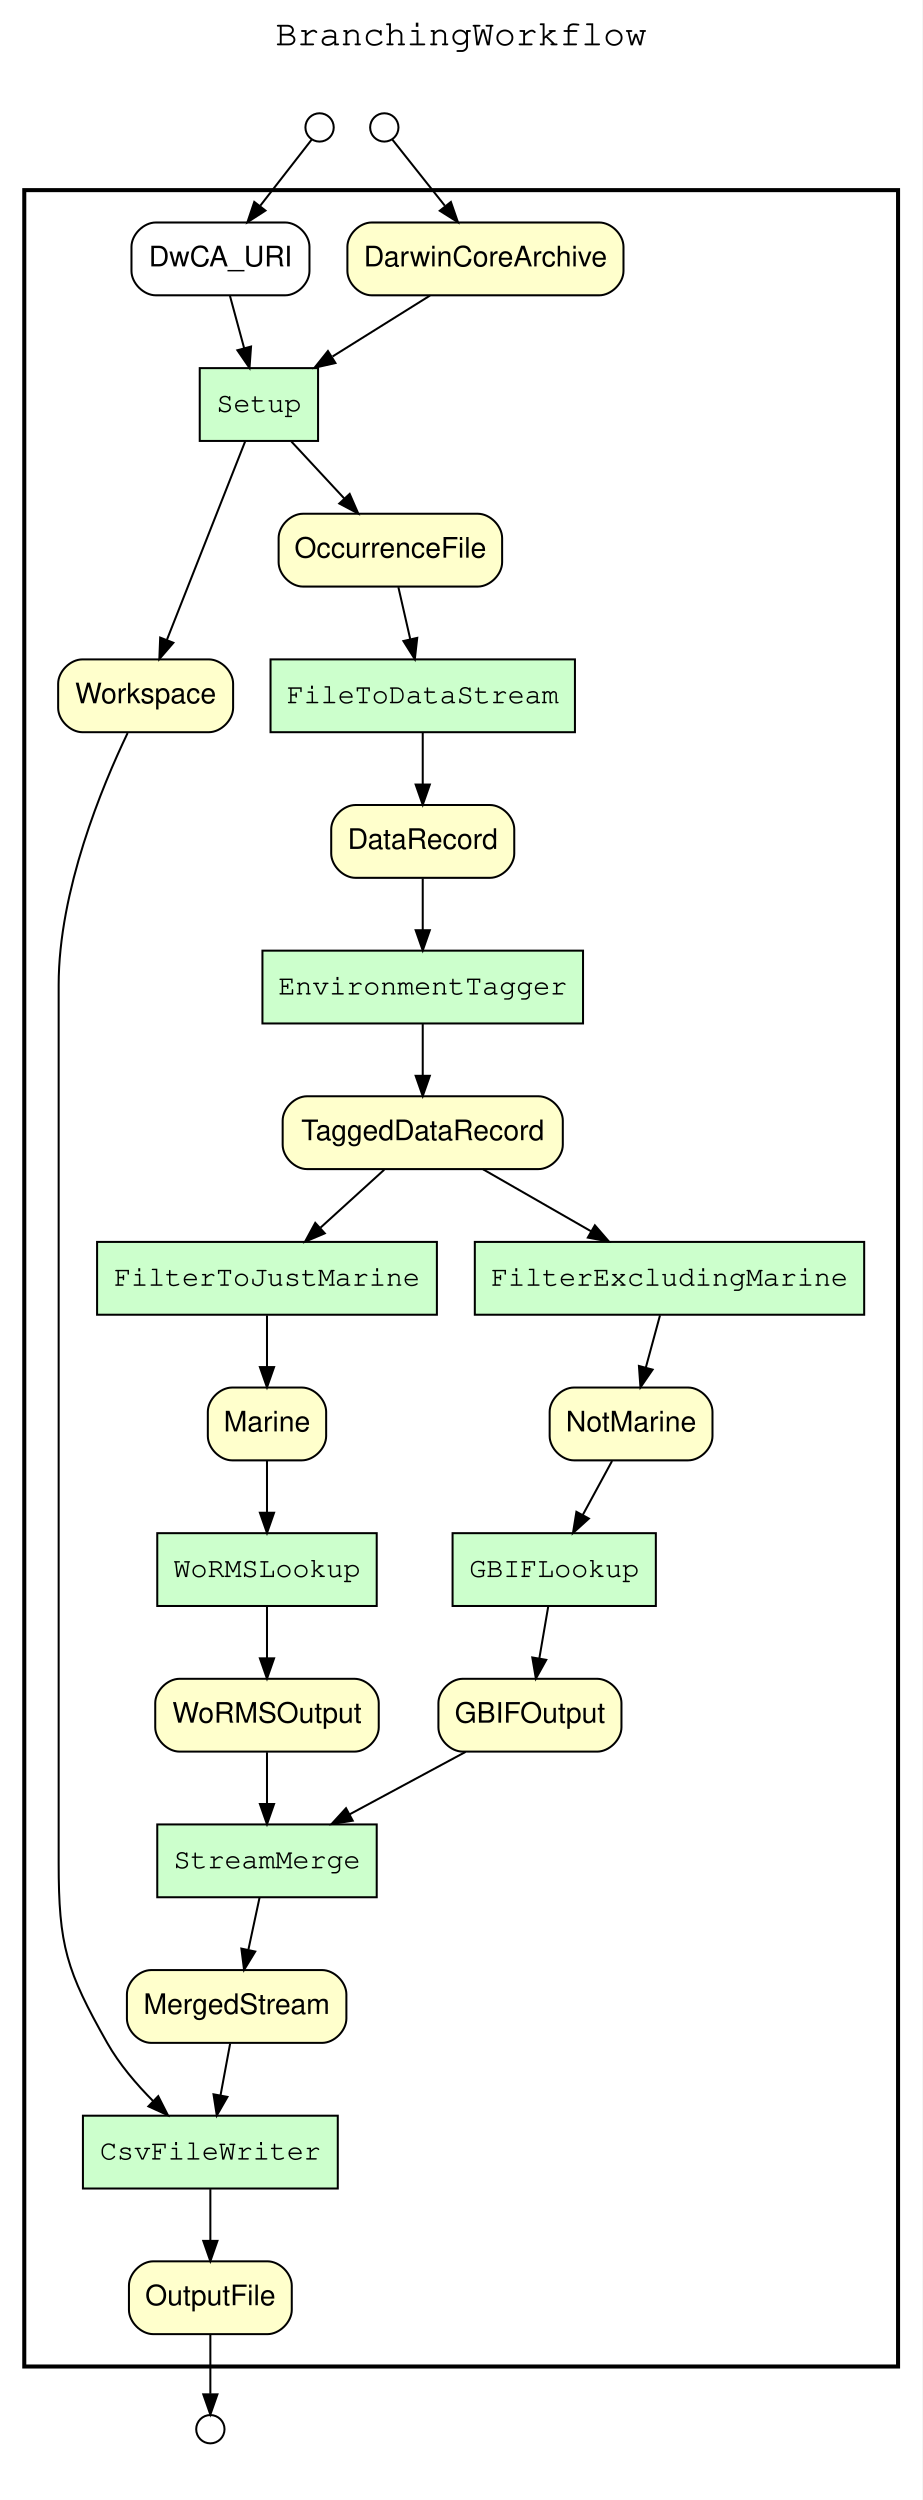
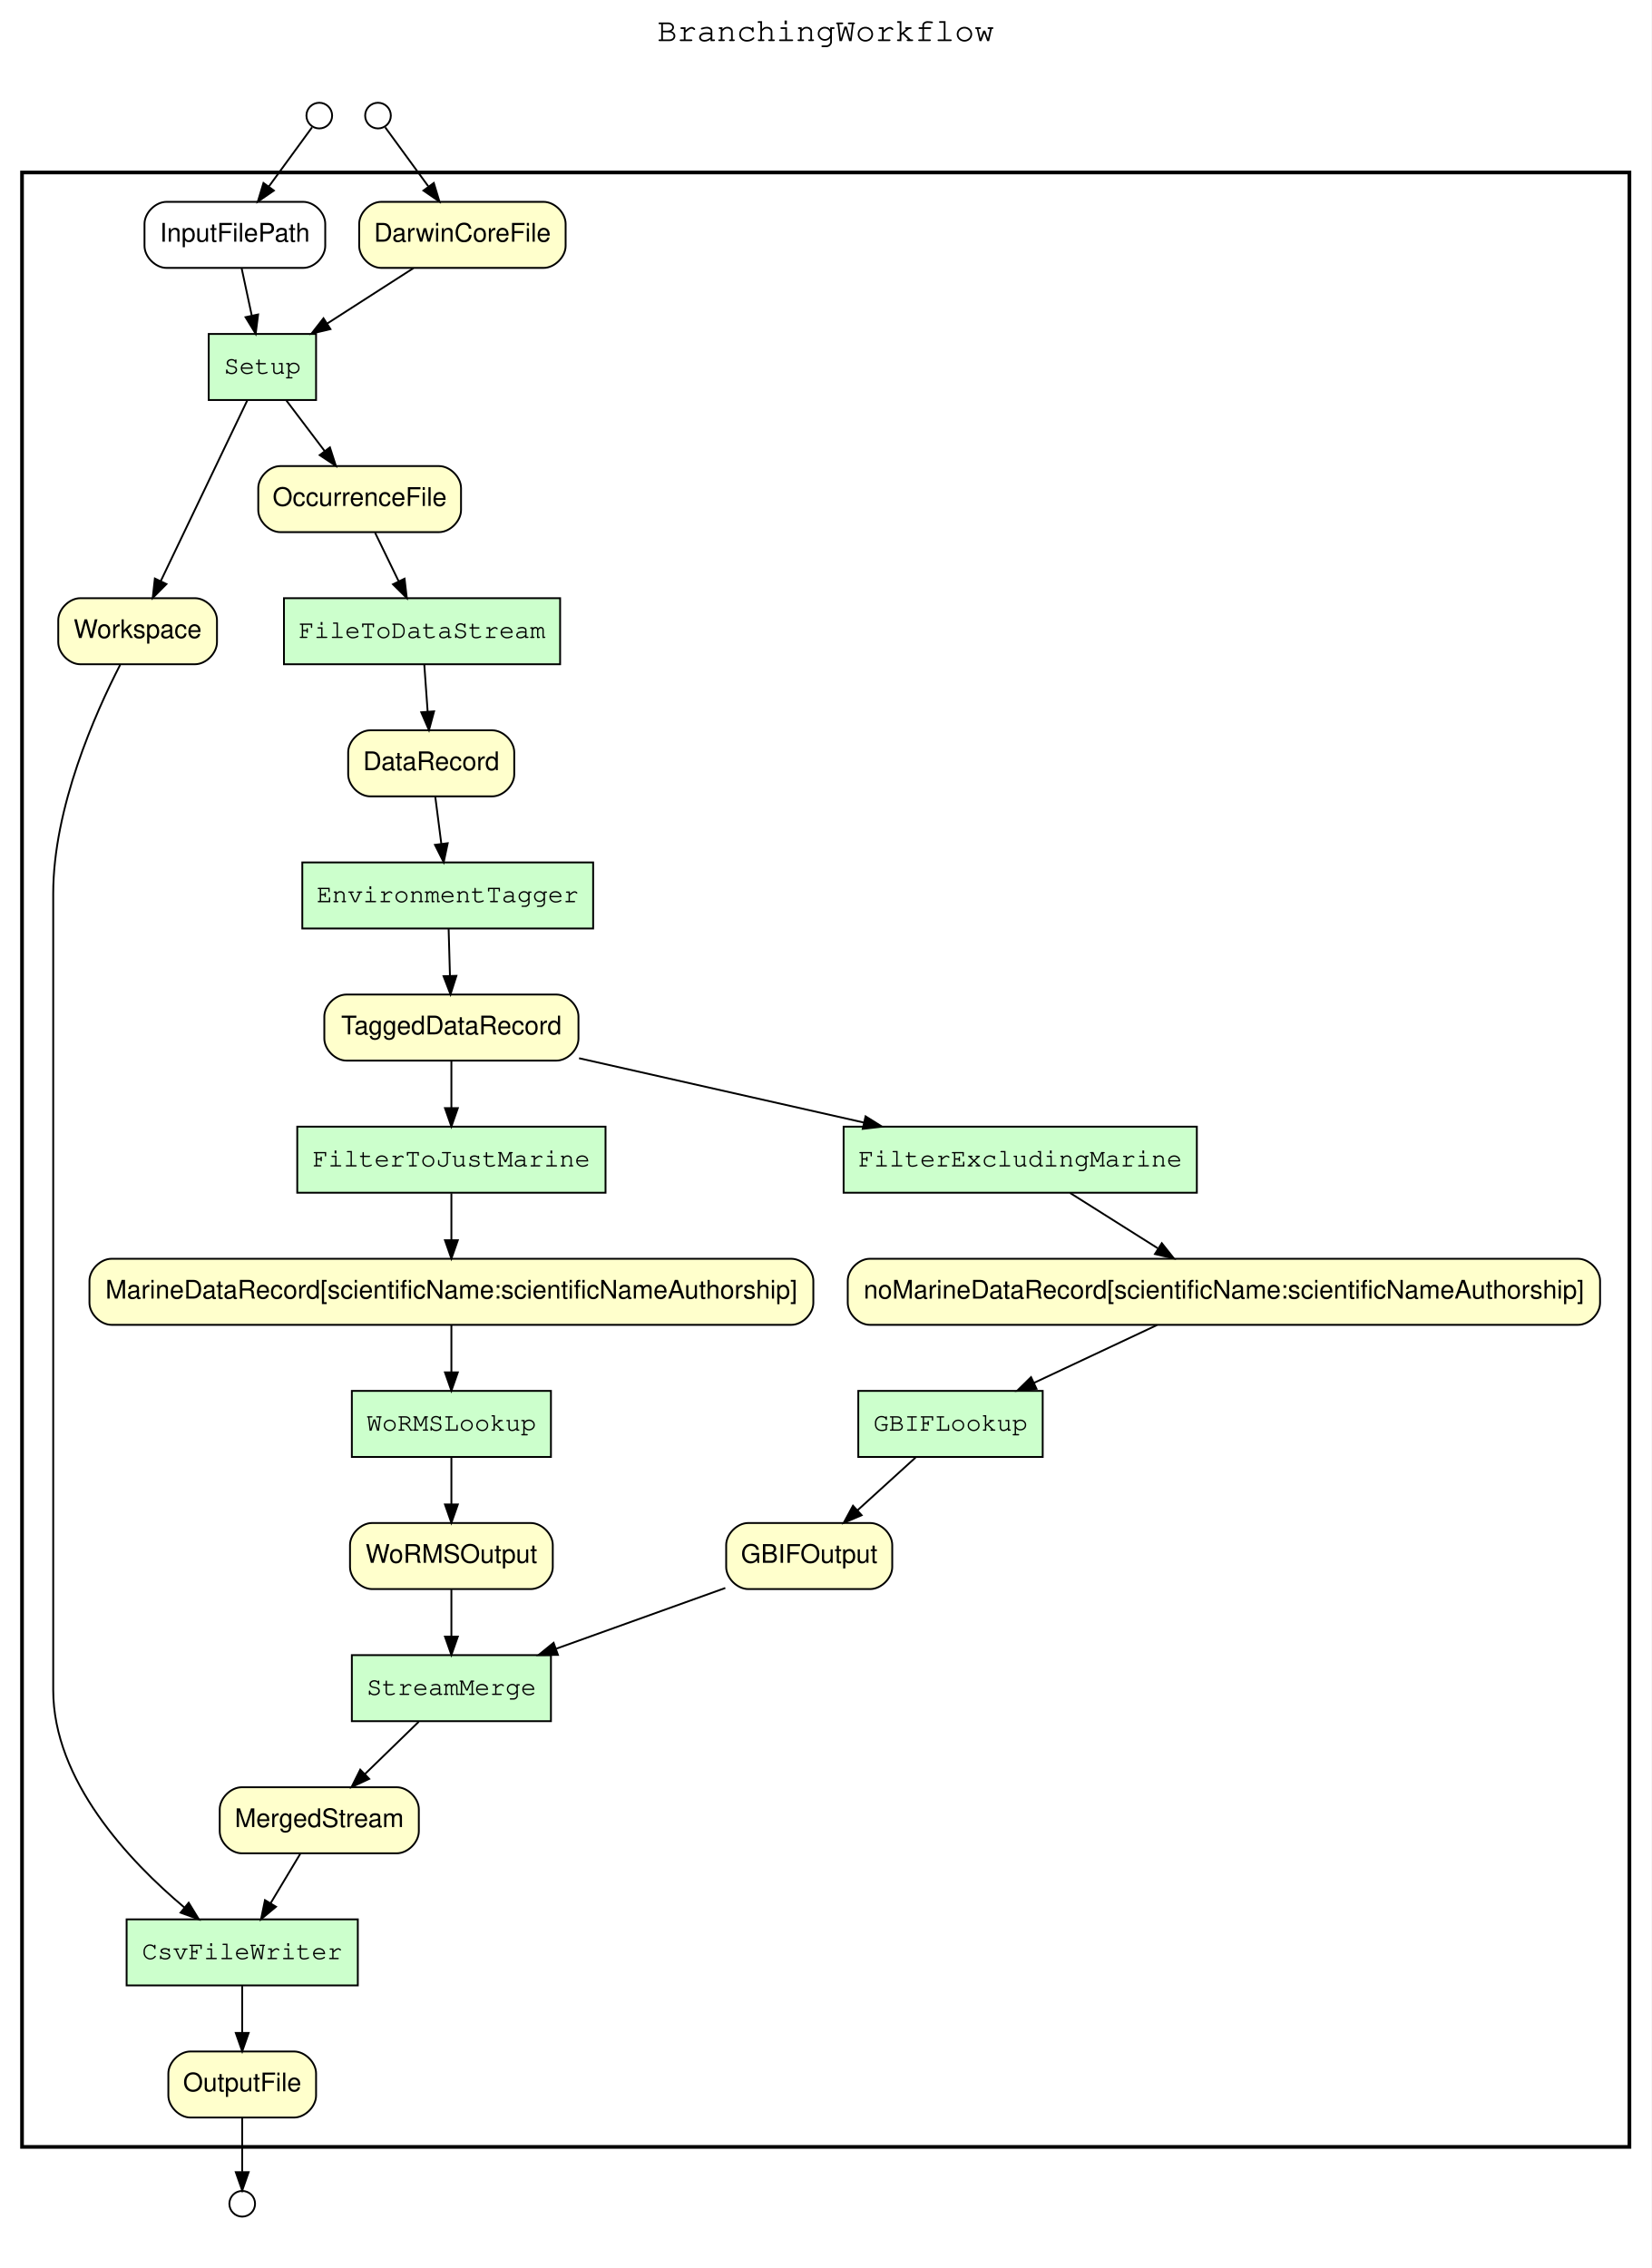
- <svg xmlns="http://www.w3.org/2000/svg" width="456pt" height="1236pt" viewBox="0.00 0.00 456.00 1236.00">
+ <svg xmlns="http://www.w3.org/2000/svg" width="900pt" height="1236pt" viewBox="0.00 0.00 900.00 1236.00">
  <g id="graph0" class="graph" transform="scale(1 1) rotate(0) translate(4 1232)">
-     <polygon fill="white" stroke="none" points="-4,4 -4,-1232 452,-1232 452,4 -4,4" />
-     <text text-anchor="middle" x="224" y="-1209.6" font-family="Courier,monospace" font-size="18.00">BranchingWorkflow</text>
+     <polygon fill="white" stroke="none" points="-4,4 -4,-1232 896,-1232 896,4 -4,4" />
+     <text text-anchor="middle" x="446" y="-1209.6" font-family="Courier,monospace" font-size="18.00">BranchingWorkflow</text>
    <g id="clust1" class="cluster">
-       <polygon fill="none" stroke="black" stroke-width="2" points="8,-62 8,-1138 440,-1138 440,-62 8,-62" />
+       <polygon fill="none" stroke="black" stroke-width="2" points="8,-62 8,-1138 884,-1138 884,-62 8,-62" />
    </g>
    <g id="clust2" class="cluster">
-       <polygon fill="none" stroke="white" stroke-width="2" points="16,-70 16,-1130 432,-1130 432,-70 16,-70" />
+       <polygon fill="none" stroke="white" stroke-width="2" points="16,-70 16,-1130 876,-1130 876,-70 16,-70" />
+     </g>
+     <g id="clust3" class="cluster">
+       <polygon fill="none" stroke="white" stroke-width="2" points="147,-1146 147,-1192 225,-1192 225,-1146 147,-1146" />
+     </g>
+     <g id="clust4" class="cluster">
+       <polygon fill="none" stroke="white" stroke-width="2" points="155,-1154 155,-1184 217,-1184 217,-1154 155,-1154" />
    </g>
    <g id="clust5" class="cluster">
-       <polygon fill="none" stroke="white" stroke-width="2" points="77,-8 77,-54 123,-54 123,-8 77,-8" />
+       <polygon fill="none" stroke="white" stroke-width="2" points="105,-8 105,-54 151,-54 151,-8 105,-8" />
    </g>
    <g id="clust6" class="cluster">
-       <polygon fill="none" stroke="white" stroke-width="2" points="85,-16 85,-46 115,-46 115,-16 85,-16" />
-     </g>
-     <g id="clust3" class="cluster">
-       <polygon fill="none" stroke="white" stroke-width="2" points="131,-1146 131,-1192 209,-1192 209,-1146 131,-1146" />
-     </g>
-     <g id="clust4" class="cluster">
-       <polygon fill="none" stroke="white" stroke-width="2" points="139,-1154 139,-1184 201,-1184 201,-1154 139,-1154" />
+       <polygon fill="none" stroke="white" stroke-width="2" points="113,-16 113,-46 143,-46 143,-16 113,-16" />
    </g>
    <g id="node1" class="node">
-       <polygon fill="#ccffcc" stroke="black" points="153.25,-1050 94.75,-1050 94.75,-1014 153.25,-1014 153.25,-1050" />
-       <text text-anchor="middle" x="124" y="-1028.3" font-family="Courier,monospace" font-size="14.00">Setup</text>
+       <polygon fill="#ccffcc" stroke="black" points="168.25,-1050 109.75,-1050 109.75,-1014 168.25,-1014 168.25,-1050" />
+       <text text-anchor="middle" x="139" y="-1028.3" font-family="Courier,monospace" font-size="14.00">Setup</text>
    </g>
    <g id="node11" class="node">
-       <path fill="#ffffcc" stroke="black" d="M99.25,-906C99.25,-906 36.75,-906 36.75,-906 30.75,-906 24.75,-900 24.75,-894 24.75,-894 24.75,-882 24.75,-882 24.75,-876 30.75,-870 36.75,-870 36.75,-870 99.25,-870 99.25,-870 105.25,-870 111.25,-876 111.25,-882 111.25,-882 111.25,-894 111.25,-894 111.25,-900 105.25,-906 99.25,-906" />
-       <text text-anchor="middle" x="68" y="-884.3" font-family="Helvetica,sans-Serif" font-size="14.00">Workspace</text>
+       <path fill="#ffffcc" stroke="black" d="M102.25,-906C102.25,-906 39.75,-906 39.75,-906 33.75,-906 27.75,-900 27.75,-894 27.75,-894 27.75,-882 27.75,-882 27.75,-876 33.75,-870 39.75,-870 39.75,-870 102.25,-870 102.25,-870 108.25,-870 114.25,-876 114.25,-882 114.25,-882 114.25,-894 114.25,-894 114.25,-900 108.25,-906 102.25,-906" />
+       <text text-anchor="middle" x="71" y="-884.3" font-family="Helvetica,sans-Serif" font-size="14.00">Workspace</text>
    </g>
    <g id="edge13" class="edge">
-       <path fill="none" stroke="black" d="M117.245,-1013.87C107.617,-989.457 89.858,-944.426 78.504,-915.635" />
-       <polygon fill="black" stroke="black" points="81.704,-914.208 74.779,-906.189 75.192,-916.776 81.704,-914.208" />
+       <path fill="none" stroke="black" d="M130.798,-1013.87C119.055,-989.35 97.353,-944.032 83.575,-915.259" />
+       <polygon fill="black" stroke="black" points="86.707,-913.697 79.231,-906.189 80.394,-916.72 86.707,-913.697" />
    </g>
    <g id="node12" class="node">
-       <path fill="#ffffcc" stroke="black" d="M232.25,-978C232.25,-978 145.75,-978 145.75,-978 139.75,-978 133.75,-972 133.75,-966 133.75,-966 133.75,-954 133.75,-954 133.75,-948 139.75,-942 145.75,-942 145.75,-942 232.25,-942 232.25,-942 238.25,-942 244.25,-948 244.25,-954 244.25,-954 244.25,-966 244.25,-966 244.25,-972 238.25,-978 232.25,-978" />
-       <text text-anchor="middle" x="189" y="-956.3" font-family="Helvetica,sans-Serif" font-size="14.00">OccurrenceFile</text>
+       <path fill="#ffffcc" stroke="black" d="M235.25,-978C235.25,-978 148.75,-978 148.75,-978 142.75,-978 136.75,-972 136.75,-966 136.75,-966 136.75,-954 136.75,-954 136.75,-948 142.75,-942 148.75,-942 148.75,-942 235.25,-942 235.25,-942 241.25,-942 247.25,-948 247.25,-954 247.25,-954 247.25,-966 247.25,-966 247.25,-972 241.25,-978 235.25,-978" />
+       <text text-anchor="middle" x="192" y="-956.3" font-family="Helvetica,sans-Serif" font-size="14.00">OccurrenceFile</text>
    </g>
    <g id="edge14" class="edge">
-       <path fill="none" stroke="black" d="M140.067,-1013.7C147.939,-1005.22 157.555,-994.864 166.173,-985.583" />
-       <polygon fill="black" stroke="black" points="168.878,-987.814 173.117,-978.104 163.748,-983.051 168.878,-987.814" />
+       <path fill="none" stroke="black" d="M152.101,-1013.7C158.391,-1005.39 166.047,-995.277 172.965,-986.141" />
+       <polygon fill="black" stroke="black" points="175.804,-988.19 179.05,-978.104 170.223,-983.964 175.804,-988.19" />
    </g>
    <g id="node2" class="node">
-       <polygon fill="#ccffcc" stroke="black" points="280.25,-906 129.75,-906 129.75,-870 280.25,-870 280.25,-906" />
-       <text text-anchor="middle" x="205" y="-884.3" font-family="Courier,monospace" font-size="14.00">FileToDataStream</text>
+       <polygon fill="#ccffcc" stroke="black" points="301.25,-906 150.75,-906 150.75,-870 301.25,-870 301.25,-906" />
+       <text text-anchor="middle" x="226" y="-884.3" font-family="Courier,monospace" font-size="14.00">FileToDataStream</text>
    </g>
    <g id="node13" class="node">
-       <path fill="#ffffcc" stroke="black" d="M238.25,-834C238.25,-834 171.75,-834 171.75,-834 165.75,-834 159.75,-828 159.75,-822 159.75,-822 159.75,-810 159.75,-810 159.75,-804 165.75,-798 171.75,-798 171.75,-798 238.25,-798 238.25,-798 244.25,-798 250.25,-804 250.25,-810 250.25,-810 250.25,-822 250.25,-822 250.25,-828 244.25,-834 238.25,-834" />
-       <text text-anchor="middle" x="205" y="-812.3" font-family="Helvetica,sans-Serif" font-size="14.00">DataRecord</text>
+       <path fill="#ffffcc" stroke="black" d="M264.25,-834C264.25,-834 197.75,-834 197.75,-834 191.75,-834 185.75,-828 185.75,-822 185.75,-822 185.75,-810 185.75,-810 185.75,-804 191.75,-798 197.75,-798 197.75,-798 264.25,-798 264.25,-798 270.25,-798 276.25,-804 276.25,-810 276.25,-810 276.25,-822 276.25,-822 276.25,-828 270.25,-834 264.25,-834" />
+       <text text-anchor="middle" x="231" y="-812.3" font-family="Helvetica,sans-Serif" font-size="14.00">DataRecord</text>
    </g>
    <g id="edge15" class="edge">
-       <path fill="none" stroke="black" d="M205,-869.697C205,-861.983 205,-852.712 205,-844.112" />
-       <polygon fill="black" stroke="black" points="208.5,-844.104 205,-834.104 201.5,-844.104 208.5,-844.104" />
+       <path fill="none" stroke="black" d="M227.236,-869.697C227.787,-861.983 228.449,-852.712 229.063,-844.112" />
+       <polygon fill="black" stroke="black" points="232.557,-844.328 229.778,-834.104 225.575,-843.83 232.557,-844.328" />
    </g>
    <g id="node3" class="node">
-       <polygon fill="#ccffcc" stroke="black" points="284.25,-762 125.75,-762 125.75,-726 284.25,-726 284.25,-762" />
-       <text text-anchor="middle" x="205" y="-740.3" font-family="Courier,monospace" font-size="14.00">EnvironmentTagger</text>
+       <polygon fill="#ccffcc" stroke="black" points="319.25,-762 160.75,-762 160.75,-726 319.25,-726 319.25,-762" />
+       <text text-anchor="middle" x="240" y="-740.3" font-family="Courier,monospace" font-size="14.00">EnvironmentTagger</text>
    </g>
    <g id="node14" class="node">
-       <path fill="#ffffcc" stroke="black" d="M262.25,-690C262.25,-690 147.75,-690 147.75,-690 141.75,-690 135.75,-684 135.75,-678 135.75,-678 135.75,-666 135.75,-666 135.75,-660 141.75,-654 147.75,-654 147.75,-654 262.25,-654 262.25,-654 268.25,-654 274.25,-660 274.25,-666 274.25,-666 274.25,-678 274.25,-678 274.25,-684 268.25,-690 262.25,-690" />
-       <text text-anchor="middle" x="205" y="-668.3" font-family="Helvetica,sans-Serif" font-size="14.00">TaggedDataRecord</text>
+       <path fill="#ffffcc" stroke="black" d="M299.25,-690C299.25,-690 184.75,-690 184.75,-690 178.75,-690 172.75,-684 172.75,-678 172.75,-678 172.75,-666 172.75,-666 172.75,-660 178.75,-654 184.75,-654 184.75,-654 299.25,-654 299.25,-654 305.25,-654 311.25,-660 311.25,-666 311.25,-666 311.25,-678 311.25,-678 311.25,-684 305.25,-690 299.25,-690" />
+       <text text-anchor="middle" x="242" y="-668.3" font-family="Helvetica,sans-Serif" font-size="14.00">TaggedDataRecord</text>
    </g>
    <g id="edge16" class="edge">
-       <path fill="none" stroke="black" d="M205,-725.697C205,-717.983 205,-708.712 205,-700.112" />
-       <polygon fill="black" stroke="black" points="208.5,-700.104 205,-690.104 201.5,-700.104 208.5,-700.104" />
+       <path fill="none" stroke="black" d="M240.494,-725.697C240.715,-717.983 240.98,-708.712 241.225,-700.112" />
+       <polygon fill="black" stroke="black" points="244.724,-700.2 241.511,-690.104 237.727,-700 244.724,-700.2" />
    </g>
    <g id="node4" class="node">
-       <polygon fill="#ccffcc" stroke="black" points="212,-618 44,-618 44,-582 212,-582 212,-618" />
-       <text text-anchor="middle" x="128" y="-596.3" font-family="Courier,monospace" font-size="14.00">FilterToJustMarine</text>
+       <polygon fill="#ccffcc" stroke="black" points="326,-618 158,-618 158,-582 326,-582 326,-618" />
+       <text text-anchor="middle" x="242" y="-596.3" font-family="Courier,monospace" font-size="14.00">FilterToJustMarine</text>
    </g>
    <g id="node15" class="node">
-       <path fill="#ffffcc" stroke="black" d="M145.25,-546C145.25,-546 110.75,-546 110.75,-546 104.75,-546 98.75,-540 98.75,-534 98.75,-534 98.75,-522 98.75,-522 98.75,-516 104.75,-510 110.75,-510 110.75,-510 145.25,-510 145.25,-510 151.25,-510 157.25,-516 157.25,-522 157.25,-522 157.25,-534 157.25,-534 157.25,-540 151.25,-546 145.25,-546" />
-       <text text-anchor="middle" x="128" y="-524.3" font-family="Helvetica,sans-Serif" font-size="14.00">Marine</text>
+       <path fill="#ffffcc" stroke="black" d="M427.25,-546C427.25,-546 56.75,-546 56.75,-546 50.75,-546 44.75,-540 44.75,-534 44.75,-534 44.75,-522 44.75,-522 44.75,-516 50.75,-510 56.75,-510 56.75,-510 427.25,-510 427.25,-510 433.25,-510 439.25,-516 439.25,-522 439.25,-522 439.25,-534 439.25,-534 439.25,-540 433.25,-546 427.25,-546" />
+       <text text-anchor="middle" x="242" y="-524.3" font-family="Helvetica,sans-Serif" font-size="14.00">MarineDataRecord[scientificName:scientificNameAuthorship]</text>
    </g>
    <g id="edge17" class="edge">
-       <path fill="none" stroke="black" d="M128,-581.697C128,-573.983 128,-564.712 128,-556.112" />
-       <polygon fill="black" stroke="black" points="131.5,-556.104 128,-546.104 124.5,-556.104 131.5,-556.104" />
+       <path fill="none" stroke="black" d="M242,-581.697C242,-573.983 242,-564.712 242,-556.112" />
+       <polygon fill="black" stroke="black" points="245.5,-556.104 242,-546.104 238.5,-556.104 245.5,-556.104" />
    </g>
    <g id="node5" class="node">
-       <polygon fill="#ccffcc" stroke="black" points="423.25,-618 230.75,-618 230.75,-582 423.25,-582 423.25,-618" />
-       <text text-anchor="middle" x="327" y="-596.3" font-family="Courier,monospace" font-size="14.00">FilterExcludingMarine</text>
+       <polygon fill="#ccffcc" stroke="black" points="648.25,-618 455.75,-618 455.75,-582 648.25,-582 648.25,-618" />
+       <text text-anchor="middle" x="552" y="-596.3" font-family="Courier,monospace" font-size="14.00">FilterExcludingMarine</text>
    </g>
    <g id="node16" class="node">
-       <path fill="#ffffcc" stroke="black" d="M336.25,-546C336.25,-546 279.75,-546 279.75,-546 273.75,-546 267.75,-540 267.75,-534 267.75,-534 267.75,-522 267.75,-522 267.75,-516 273.75,-510 279.75,-510 279.75,-510 336.25,-510 336.25,-510 342.25,-510 348.25,-516 348.25,-522 348.25,-522 348.25,-534 348.25,-534 348.25,-540 342.25,-546 336.25,-546" />
-       <text text-anchor="middle" x="308" y="-524.3" font-family="Helvetica,sans-Serif" font-size="14.00">NotMarine</text>
+       <path fill="#ffffcc" stroke="black" d="M856,-546C856,-546 470,-546 470,-546 464,-546 458,-540 458,-534 458,-534 458,-522 458,-522 458,-516 464,-510 470,-510 470,-510 856,-510 856,-510 862,-510 868,-516 868,-522 868,-522 868,-534 868,-534 868,-540 862,-546 856,-546" />
+       <text text-anchor="middle" x="663" y="-524.3" font-family="Helvetica,sans-Serif" font-size="14.00">noMarineDataRecord[scientificName:scientificNameAuthorship]</text>
    </g>
    <g id="edge18" class="edge">
-       <path fill="none" stroke="black" d="M322.303,-581.697C320.187,-573.898 317.638,-564.509 315.282,-555.829" />
-       <polygon fill="black" stroke="black" points="318.64,-554.838 312.643,-546.104 311.884,-556.672 318.64,-554.838" />
+       <path fill="none" stroke="black" d="M579.154,-581.876C593.533,-572.808 611.381,-561.552 626.91,-551.759" />
+       <polygon fill="black" stroke="black" points="629.15,-554.484 635.742,-546.19 625.416,-548.564 629.15,-554.484" />
    </g>
    <g id="node6" class="node">
-       <polygon fill="#ccffcc" stroke="black" points="182.25,-474 73.75,-474 73.75,-438 182.25,-438 182.25,-474" />
-       <text text-anchor="middle" x="128" y="-452.3" font-family="Courier,monospace" font-size="14.00">WoRMSLookup</text>
+       <polygon fill="#ccffcc" stroke="black" points="296.25,-474 187.75,-474 187.75,-438 296.25,-438 296.25,-474" />
+       <text text-anchor="middle" x="242" y="-452.3" font-family="Courier,monospace" font-size="14.00">WoRMSLookup</text>
    </g>
    <g id="node17" class="node">
-       <path fill="#ffffcc" stroke="black" d="M171.25,-402C171.25,-402 84.75,-402 84.75,-402 78.75,-402 72.75,-396 72.75,-390 72.75,-390 72.75,-378 72.75,-378 72.75,-372 78.75,-366 84.75,-366 84.75,-366 171.25,-366 171.25,-366 177.25,-366 183.25,-372 183.25,-378 183.25,-378 183.25,-390 183.25,-390 183.25,-396 177.25,-402 171.25,-402" />
-       <text text-anchor="middle" x="128" y="-380.3" font-family="Helvetica,sans-Serif" font-size="14.00">WoRMSOutput</text>
+       <path fill="#ffffcc" stroke="black" d="M285.25,-402C285.25,-402 198.75,-402 198.75,-402 192.75,-402 186.75,-396 186.75,-390 186.75,-390 186.75,-378 186.75,-378 186.75,-372 192.75,-366 198.75,-366 198.75,-366 285.25,-366 285.25,-366 291.25,-366 297.25,-372 297.25,-378 297.25,-378 297.25,-390 297.25,-390 297.25,-396 291.25,-402 285.25,-402" />
+       <text text-anchor="middle" x="242" y="-380.3" font-family="Helvetica,sans-Serif" font-size="14.00">WoRMSOutput</text>
    </g>
    <g id="edge19" class="edge">
-       <path fill="none" stroke="black" d="M128,-437.697C128,-429.983 128,-420.712 128,-412.112" />
-       <polygon fill="black" stroke="black" points="131.5,-412.104 128,-402.104 124.5,-412.104 131.5,-412.104" />
+       <path fill="none" stroke="black" d="M242,-437.697C242,-429.983 242,-420.712 242,-412.112" />
+       <polygon fill="black" stroke="black" points="245.5,-412.104 242,-402.104 238.5,-412.104 245.5,-412.104" />
    </g>
    <g id="node7" class="node">
-       <polygon fill="#ccffcc" stroke="black" points="320.25,-474 219.75,-474 219.75,-438 320.25,-438 320.25,-474" />
-       <text text-anchor="middle" x="270" y="-452.3" font-family="Courier,monospace" font-size="14.00">GBIFLookup</text>
+       <polygon fill="#ccffcc" stroke="black" points="564.25,-474 463.75,-474 463.75,-438 564.25,-438 564.25,-474" />
+       <text text-anchor="middle" x="514" y="-452.3" font-family="Courier,monospace" font-size="14.00">GBIFLookup</text>
    </g>
    <g id="node18" class="node">
-       <path fill="#ffffcc" stroke="black" d="M291.25,-402C291.25,-402 224.75,-402 224.75,-402 218.75,-402 212.75,-396 212.75,-390 212.75,-390 212.75,-378 212.75,-378 212.75,-372 218.75,-366 224.75,-366 224.75,-366 291.25,-366 291.25,-366 297.25,-366 303.25,-372 303.25,-378 303.25,-378 303.25,-390 303.25,-390 303.25,-396 297.25,-402 291.25,-402" />
-       <text text-anchor="middle" x="258" y="-380.3" font-family="Helvetica,sans-Serif" font-size="14.00">GBIFOutput</text>
+       <path fill="#ffffcc" stroke="black" d="M470.25,-402C470.25,-402 403.75,-402 403.75,-402 397.75,-402 391.75,-396 391.75,-390 391.75,-390 391.75,-378 391.75,-378 391.75,-372 397.75,-366 403.75,-366 403.75,-366 470.25,-366 470.25,-366 476.25,-366 482.25,-372 482.25,-378 482.25,-378 482.25,-390 482.25,-390 482.25,-396 476.25,-402 470.25,-402" />
+       <text text-anchor="middle" x="437" y="-380.3" font-family="Helvetica,sans-Serif" font-size="14.00">GBIFOutput</text>
    </g>
    <g id="edge20" class="edge">
-       <path fill="none" stroke="black" d="M267.034,-437.697C265.711,-429.983 264.122,-420.712 262.648,-412.112" />
-       <polygon fill="black" stroke="black" points="266.072,-411.369 260.932,-402.104 259.172,-412.552 266.072,-411.369" />
+       <path fill="none" stroke="black" d="M494.966,-437.697C485.455,-429.05 473.793,-418.449 463.43,-409.027" />
+       <polygon fill="black" stroke="black" points="465.569,-406.241 455.815,-402.104 460.86,-411.421 465.569,-406.241" />
    </g>
    <g id="node8" class="node">
-       <polygon fill="#ccffcc" stroke="black" points="182.25,-330 73.75,-330 73.75,-294 182.25,-294 182.25,-330" />
-       <text text-anchor="middle" x="128" y="-308.3" font-family="Courier,monospace" font-size="14.00">StreamMerge</text>
+       <polygon fill="#ccffcc" stroke="black" points="296.25,-330 187.75,-330 187.75,-294 296.25,-294 296.25,-330" />
+       <text text-anchor="middle" x="242" y="-308.3" font-family="Courier,monospace" font-size="14.00">StreamMerge</text>
    </g>
    <g id="node19" class="node">
-       <path fill="#ffffcc" stroke="black" d="M155.25,-258C155.25,-258 70.75,-258 70.75,-258 64.75,-258 58.75,-252 58.75,-246 58.75,-246 58.75,-234 58.75,-234 58.75,-228 64.75,-222 70.75,-222 70.75,-222 155.25,-222 155.25,-222 161.25,-222 167.25,-228 167.25,-234 167.25,-234 167.25,-246 167.25,-246 167.25,-252 161.25,-258 155.25,-258" />
-       <text text-anchor="middle" x="113" y="-236.3" font-family="Helvetica,sans-Serif" font-size="14.00">MergedStream</text>
+       <path fill="#ffffcc" stroke="black" d="M212.25,-258C212.25,-258 127.75,-258 127.75,-258 121.75,-258 115.75,-252 115.75,-246 115.75,-246 115.75,-234 115.75,-234 115.75,-228 121.75,-222 127.75,-222 127.75,-222 212.25,-222 212.25,-222 218.25,-222 224.25,-228 224.25,-234 224.25,-234 224.25,-246 224.25,-246 224.25,-252 218.25,-258 212.25,-258" />
+       <text text-anchor="middle" x="170" y="-236.3" font-family="Helvetica,sans-Serif" font-size="14.00">MergedStream</text>
    </g>
    <g id="edge21" class="edge">
-       <path fill="none" stroke="black" d="M124.292,-293.697C122.639,-285.983 120.653,-276.712 118.81,-268.112" />
-       <polygon fill="black" stroke="black" points="122.183,-267.149 116.665,-258.104 115.338,-268.616 122.183,-267.149" />
+       <path fill="none" stroke="black" d="M224.202,-293.697C215.396,-285.135 204.618,-274.656 194.999,-265.304" />
+       <polygon fill="black" stroke="black" points="197.203,-262.566 187.593,-258.104 192.323,-267.585 197.203,-262.566" />
    </g>
    <g id="node9" class="node">
-       <polygon fill="#ccffcc" stroke="black" points="163,-186 37,-186 37,-150 163,-150 163,-186" />
-       <text text-anchor="middle" x="100" y="-164.3" font-family="Courier,monospace" font-size="14.00">CsvFileWriter</text>
+       <polygon fill="#ccffcc" stroke="black" points="191,-186 65,-186 65,-150 191,-150 191,-186" />
+       <text text-anchor="middle" x="128" y="-164.3" font-family="Courier,monospace" font-size="14.00">CsvFileWriter</text>
    </g>
    <g id="node20" class="node">
-       <path fill="#ffffcc" stroke="black" d="M128.25,-114C128.25,-114 71.75,-114 71.75,-114 65.75,-114 59.75,-108 59.75,-102 59.75,-102 59.75,-90 59.75,-90 59.75,-84 65.75,-78 71.75,-78 71.75,-78 128.25,-78 128.25,-78 134.25,-78 140.25,-84 140.25,-90 140.25,-90 140.25,-102 140.25,-102 140.25,-108 134.25,-114 128.25,-114" />
-       <text text-anchor="middle" x="100" y="-92.3" font-family="Helvetica,sans-Serif" font-size="14.00">OutputFile</text>
+       <path fill="#ffffcc" stroke="black" d="M156.25,-114C156.25,-114 99.75,-114 99.75,-114 93.75,-114 87.75,-108 87.75,-102 87.75,-102 87.75,-90 87.75,-90 87.75,-84 93.75,-78 99.75,-78 99.75,-78 156.25,-78 156.25,-78 162.25,-78 168.25,-84 168.25,-90 168.25,-90 168.25,-102 168.25,-102 168.25,-108 162.25,-114 156.25,-114" />
+       <text text-anchor="middle" x="128" y="-92.3" font-family="Helvetica,sans-Serif" font-size="14.00">OutputFile</text>
    </g>
    <g id="edge22" class="edge">
-       <path fill="none" stroke="black" d="M100,-149.697C100,-141.983 100,-132.712 100,-124.112" />
-       <polygon fill="black" stroke="black" points="103.5,-124.104 100,-114.104 96.5,-124.104 103.5,-124.104" />
+       <path fill="none" stroke="black" d="M128,-149.697C128,-141.983 128,-132.712 128,-124.112" />
+       <polygon fill="black" stroke="black" points="131.5,-124.104 128,-114.104 124.5,-124.104 131.5,-124.104" />
    </g>
    <g id="node10" class="node">
-       <path fill="#ffffcc" stroke="black" d="M292.25,-1122C292.25,-1122 179.75,-1122 179.75,-1122 173.75,-1122 167.75,-1116 167.75,-1110 167.75,-1110 167.75,-1098 167.75,-1098 167.75,-1092 173.75,-1086 179.75,-1086 179.75,-1086 292.25,-1086 292.25,-1086 298.25,-1086 304.25,-1092 304.25,-1098 304.25,-1098 304.25,-1110 304.25,-1110 304.25,-1116 298.25,-1122 292.25,-1122" />
-       <text text-anchor="middle" x="236" y="-1100.3" font-family="Helvetica,sans-Serif" font-size="14.00">DarwinCoreArchive</text>
+       <path fill="#ffffcc" stroke="black" d="M292.25,-1122C292.25,-1122 203.75,-1122 203.75,-1122 197.75,-1122 191.75,-1116 191.75,-1110 191.75,-1110 191.75,-1098 191.75,-1098 191.75,-1092 197.75,-1086 203.75,-1086 203.75,-1086 292.25,-1086 292.25,-1086 298.25,-1086 304.25,-1092 304.25,-1098 304.25,-1098 304.25,-1110 304.25,-1110 304.25,-1116 298.25,-1122 292.25,-1122" />
+       <text text-anchor="middle" x="248" y="-1100.3" font-family="Helvetica,sans-Serif" font-size="14.00">DarwinCoreFile</text>
+     </g>
+     <g id="edge9" class="edge">
+       <path fill="none" stroke="black" d="M221.336,-1085.88C207.216,-1076.81 189.689,-1065.55 174.439,-1055.76" />
+       <polygon fill="black" stroke="black" points="176.073,-1052.65 165.767,-1050.19 172.29,-1058.54 176.073,-1052.65" />
+     </g>
+     <g id="edge12" class="edge">
+       <path fill="none" stroke="black" d="M61.469,-869.655C47.995,-843.468 25,-791.904 25,-745 25,-745 25,-745 25,-311 25,-261.656 66.257,-217.892 96.549,-192.41" />
+       <polygon fill="black" stroke="black" points="98.836,-195.061 104.37,-186.026 94.41,-189.638 98.836,-195.061" />
+     </g>
+     <g id="edge1" class="edge">
+       <path fill="none" stroke="black" d="M200.404,-941.697C204.275,-933.728 208.952,-924.1 213.243,-915.264" />
+       <polygon fill="black" stroke="black" points="216.471,-916.629 217.692,-906.104 210.175,-913.57 216.471,-916.629" />
+     </g>
+     <g id="edge3" class="edge">
+       <path fill="none" stroke="black" d="M233.225,-797.697C234.217,-789.983 235.408,-780.712 236.514,-772.112" />
+       <polygon fill="black" stroke="black" points="239.997,-772.469 237.801,-762.104 233.054,-771.576 239.997,-772.469" />
+     </g>
+     <g id="edge8" class="edge">
+       <path fill="none" stroke="black" d="M242,-653.697C242,-645.983 242,-636.712 242,-628.112" />
+       <polygon fill="black" stroke="black" points="245.5,-628.104 242,-618.104 238.5,-628.104 245.5,-628.104" />
+     </g>
+     <g id="edge7" class="edge">
+       <path fill="none" stroke="black" d="M311.57,-655.291C357.497,-644.92 417.976,-631.263 466.786,-620.242" />
+       <polygon fill="black" stroke="black" points="467.716,-623.62 476.7,-618.003 466.174,-616.792 467.716,-623.62" />
+     </g>
+     <g id="edge11" class="edge">
+       <path fill="none" stroke="black" d="M242,-509.697C242,-501.983 242,-492.712 242,-484.112" />
+       <polygon fill="black" stroke="black" points="245.5,-484.104 242,-474.104 238.5,-484.104 245.5,-484.104" />
+     </g>
+     <g id="edge2" class="edge">
+       <path fill="none" stroke="black" d="M626.55,-509.876C606.362,-500.392 581.079,-488.513 559.592,-478.419" />
+       <polygon fill="black" stroke="black" points="560.87,-475.153 550.331,-474.068 557.894,-481.488 560.87,-475.153" />
+     </g>
+     <g id="edge4" class="edge">
+       <path fill="none" stroke="black" d="M242,-365.697C242,-357.983 242,-348.712 242,-340.112" />
+       <polygon fill="black" stroke="black" points="245.5,-340.104 242,-330.104 238.5,-340.104 245.5,-340.104" />
+     </g>
+     <g id="edge6" class="edge">
+       <path fill="none" stroke="black" d="M391.281,-366.588C363.772,-356.713 328.515,-344.057 299.173,-333.524" />
+       <polygon fill="black" stroke="black" points="300.063,-330.125 289.469,-330.04 297.698,-336.713 300.063,-330.125" />
    </g>
    <g id="edge10" class="edge">
-       <path fill="none" stroke="black" d="M208.602,-1085.88C194.093,-1076.81 176.084,-1065.55 160.415,-1055.76" />
-       <polygon fill="black" stroke="black" points="161.839,-1052.52 151.504,-1050.19 158.129,-1058.46 161.839,-1052.52" />
-     </g>
-     <g id="edge12" class="edge">
-       <path fill="none" stroke="black" d="M59.09,-869.582C46.495,-843.303 25,-791.623 25,-745 25,-745 25,-745 25,-311 25,-270.031 28.829,-257.659 49,-222 54.932,-211.512 63.42,-201.555 71.774,-193.163" />
-       <polygon fill="black" stroke="black" points="74.221,-195.666 79.013,-186.216 69.374,-190.615 74.221,-195.666" />
-     </g>
-     <g id="edge2" class="edge">
-       <path fill="none" stroke="black" d="M192.955,-941.697C194.718,-933.983 196.837,-924.712 198.803,-916.112" />
-       <polygon fill="black" stroke="black" points="202.274,-916.633 201.09,-906.104 195.45,-915.073 202.274,-916.633" />
-     </g>
-     <g id="edge4" class="edge">
-       <path fill="none" stroke="black" d="M205,-797.697C205,-789.983 205,-780.712 205,-772.112" />
-       <polygon fill="black" stroke="black" points="208.5,-772.104 205,-762.104 201.5,-772.104 208.5,-772.104" />
-     </g>
-     <g id="edge9" class="edge">
-       <path fill="none" stroke="black" d="M185.966,-653.697C176.455,-645.05 164.793,-634.449 154.43,-625.027" />
-       <polygon fill="black" stroke="black" points="156.569,-622.241 146.815,-618.104 151.86,-627.421 156.569,-622.241" />
-     </g>
-     <g id="edge8" class="edge">
-       <path fill="none" stroke="black" d="M234.845,-653.876C250.944,-644.639 271.001,-633.131 288.288,-623.212" />
-       <polygon fill="black" stroke="black" points="290.109,-626.202 297.041,-618.19 286.625,-620.131 290.109,-626.202" />
-     </g>
-     <g id="edge11" class="edge">
-       <path fill="none" stroke="black" d="M128,-509.697C128,-501.983 128,-492.712 128,-484.112" />
-       <polygon fill="black" stroke="black" points="131.5,-484.104 128,-474.104 124.5,-484.104 131.5,-484.104" />
-     </g>
-     <g id="edge1" class="edge">
-       <path fill="none" stroke="black" d="M298.607,-509.697C294.235,-501.644 288.943,-491.894 284.105,-482.982" />
-       <polygon fill="black" stroke="black" points="287.132,-481.223 279.285,-474.104 280.98,-484.563 287.132,-481.223" />
-     </g>
-     <g id="edge3" class="edge">
-       <path fill="none" stroke="black" d="M128,-365.697C128,-357.983 128,-348.712 128,-340.112" />
-       <polygon fill="black" stroke="black" points="131.5,-340.104 128,-330.104 124.5,-340.104 131.5,-340.104" />
+       <path fill="none" stroke="black" d="M159.618,-221.697C154.735,-213.559 148.813,-203.689 143.421,-194.701" />
+       <polygon fill="black" stroke="black" points="146.409,-192.879 138.263,-186.104 140.406,-196.48 146.409,-192.879" />
+     </g>
+     <g id="node24" class="node">
+       <ellipse fill="none" stroke="black" cx="128" cy="-31" rx="7" ry="7" />
+     </g>
+     <g id="edge25" class="edge">
+       <path fill="none" stroke="black" d="M128,-77.785C128,-68.666 128,-57.52 128,-48.508" />
+       <polygon fill="black" stroke="black" points="131.5,-48.242 128,-38.242 124.5,-48.242 131.5,-48.242" />
+     </g>
+     <g id="node21" class="node">
+       <path fill="#ffffff" stroke="black" d="M161.25,-1122C161.25,-1122 86.75,-1122 86.75,-1122 80.75,-1122 74.75,-1116 74.75,-1110 74.75,-1110 74.75,-1098 74.75,-1098 74.75,-1092 80.75,-1086 86.75,-1086 86.75,-1086 161.25,-1086 161.25,-1086 167.25,-1086 173.25,-1092 173.25,-1098 173.25,-1098 173.25,-1110 173.25,-1110 173.25,-1116 167.25,-1122 161.25,-1122" />
+       <text text-anchor="middle" x="124" y="-1100.3" font-family="Helvetica,sans-Serif" font-size="14.00">InputFilePath</text>
    </g>
    <g id="edge5" class="edge">
-       <path fill="none" stroke="black" d="M226.198,-365.876C208.886,-356.554 187.279,-344.919 168.744,-334.939" />
-       <polygon fill="black" stroke="black" points="170.388,-331.849 159.924,-330.19 167.069,-338.012 170.388,-331.849" />
-     </g>
-     <g id="edge6" class="edge">
-       <path fill="none" stroke="black" d="M109.787,-221.697C108.354,-213.983 106.632,-204.712 105.035,-196.112" />
-       <polygon fill="black" stroke="black" points="108.444,-195.297 103.177,-186.104 101.561,-196.575 108.444,-195.297" />
-     </g>
-     <g id="node24" class="node">
-       <ellipse fill="none" stroke="black" cx="100" cy="-31" rx="7" ry="7" />
-     </g>
-     <g id="edge25" class="edge">
-       <path fill="none" stroke="black" d="M100,-77.785C100,-68.666 100,-57.52 100,-48.508" />
-       <polygon fill="black" stroke="black" points="103.5,-48.242 100,-38.242 96.5,-48.242 103.5,-48.242" />
-     </g>
-     <g id="node21" class="node">
-       <path fill="#ffffff" stroke="black" d="M137,-1122C137,-1122 73,-1122 73,-1122 67,-1122 61,-1116 61,-1110 61,-1110 61,-1098 61,-1098 61,-1092 67,-1086 73,-1086 73,-1086 137,-1086 137,-1086 143,-1086 149,-1092 149,-1098 149,-1098 149,-1110 149,-1110 149,-1116 143,-1122 137,-1122" />
-       <text text-anchor="middle" x="105" y="-1100.3" font-family="Helvetica,sans-Serif" font-size="14.00">DwCA_URI</text>
-     </g>
-     <g id="edge7" class="edge">
-       <path fill="none" stroke="black" d="M109.697,-1085.7C111.813,-1077.9 114.362,-1068.51 116.718,-1059.83" />
-       <polygon fill="black" stroke="black" points="120.116,-1060.67 119.357,-1050.1 113.36,-1058.84 120.116,-1060.67" />
+       <path fill="none" stroke="black" d="M127.708,-1085.7C129.361,-1077.98 131.347,-1068.71 133.19,-1060.11" />
+       <polygon fill="black" stroke="black" points="136.662,-1060.62 135.335,-1050.1 129.817,-1059.15 136.662,-1060.62" />
    </g>
    <g id="node22" class="node">
-       <ellipse fill="none" stroke="black" cx="186" cy="-1169" rx="7" ry="7" />
+       <ellipse fill="none" stroke="black" cx="202" cy="-1169" rx="7" ry="7" />
    </g>
    <g id="edge23" class="edge">
-       <path fill="none" stroke="black" d="M189.923,-1163.06C195.535,-1155.99 206.247,-1142.49 215.93,-1130.29" />
-       <polygon fill="black" stroke="black" points="218.92,-1132.15 222.395,-1122.14 213.437,-1127.8 218.92,-1132.15" />
+       <path fill="none" stroke="black" d="M205.922,-1162.63C211.132,-1155.49 220.692,-1142.4 229.384,-1130.5" />
+       <polygon fill="black" stroke="black" points="232.415,-1132.28 235.485,-1122.14 226.762,-1128.15 232.415,-1132.28" />
    </g>
    <g id="node23" class="node">
-       <ellipse fill="none" stroke="black" cx="154" cy="-1169" rx="7" ry="7" />
+       <ellipse fill="none" stroke="black" cx="170" cy="-1169" rx="7" ry="7" />
    </g>
    <g id="edge24" class="edge">
-       <path fill="none" stroke="black" d="M150.155,-1163.06C144.656,-1155.99 134.158,-1142.49 124.668,-1130.29" />
-       <polygon fill="black" stroke="black" points="127.235,-1127.89 118.333,-1122.14 121.71,-1132.18 127.235,-1127.89" />
+       <path fill="none" stroke="black" d="M166.078,-1162.63C160.868,-1155.49 151.308,-1142.4 142.616,-1130.5" />
+       <polygon fill="black" stroke="black" points="145.238,-1128.15 136.515,-1122.14 139.585,-1132.28 145.238,-1128.15" />
    </g>
  </g>
</svg>
